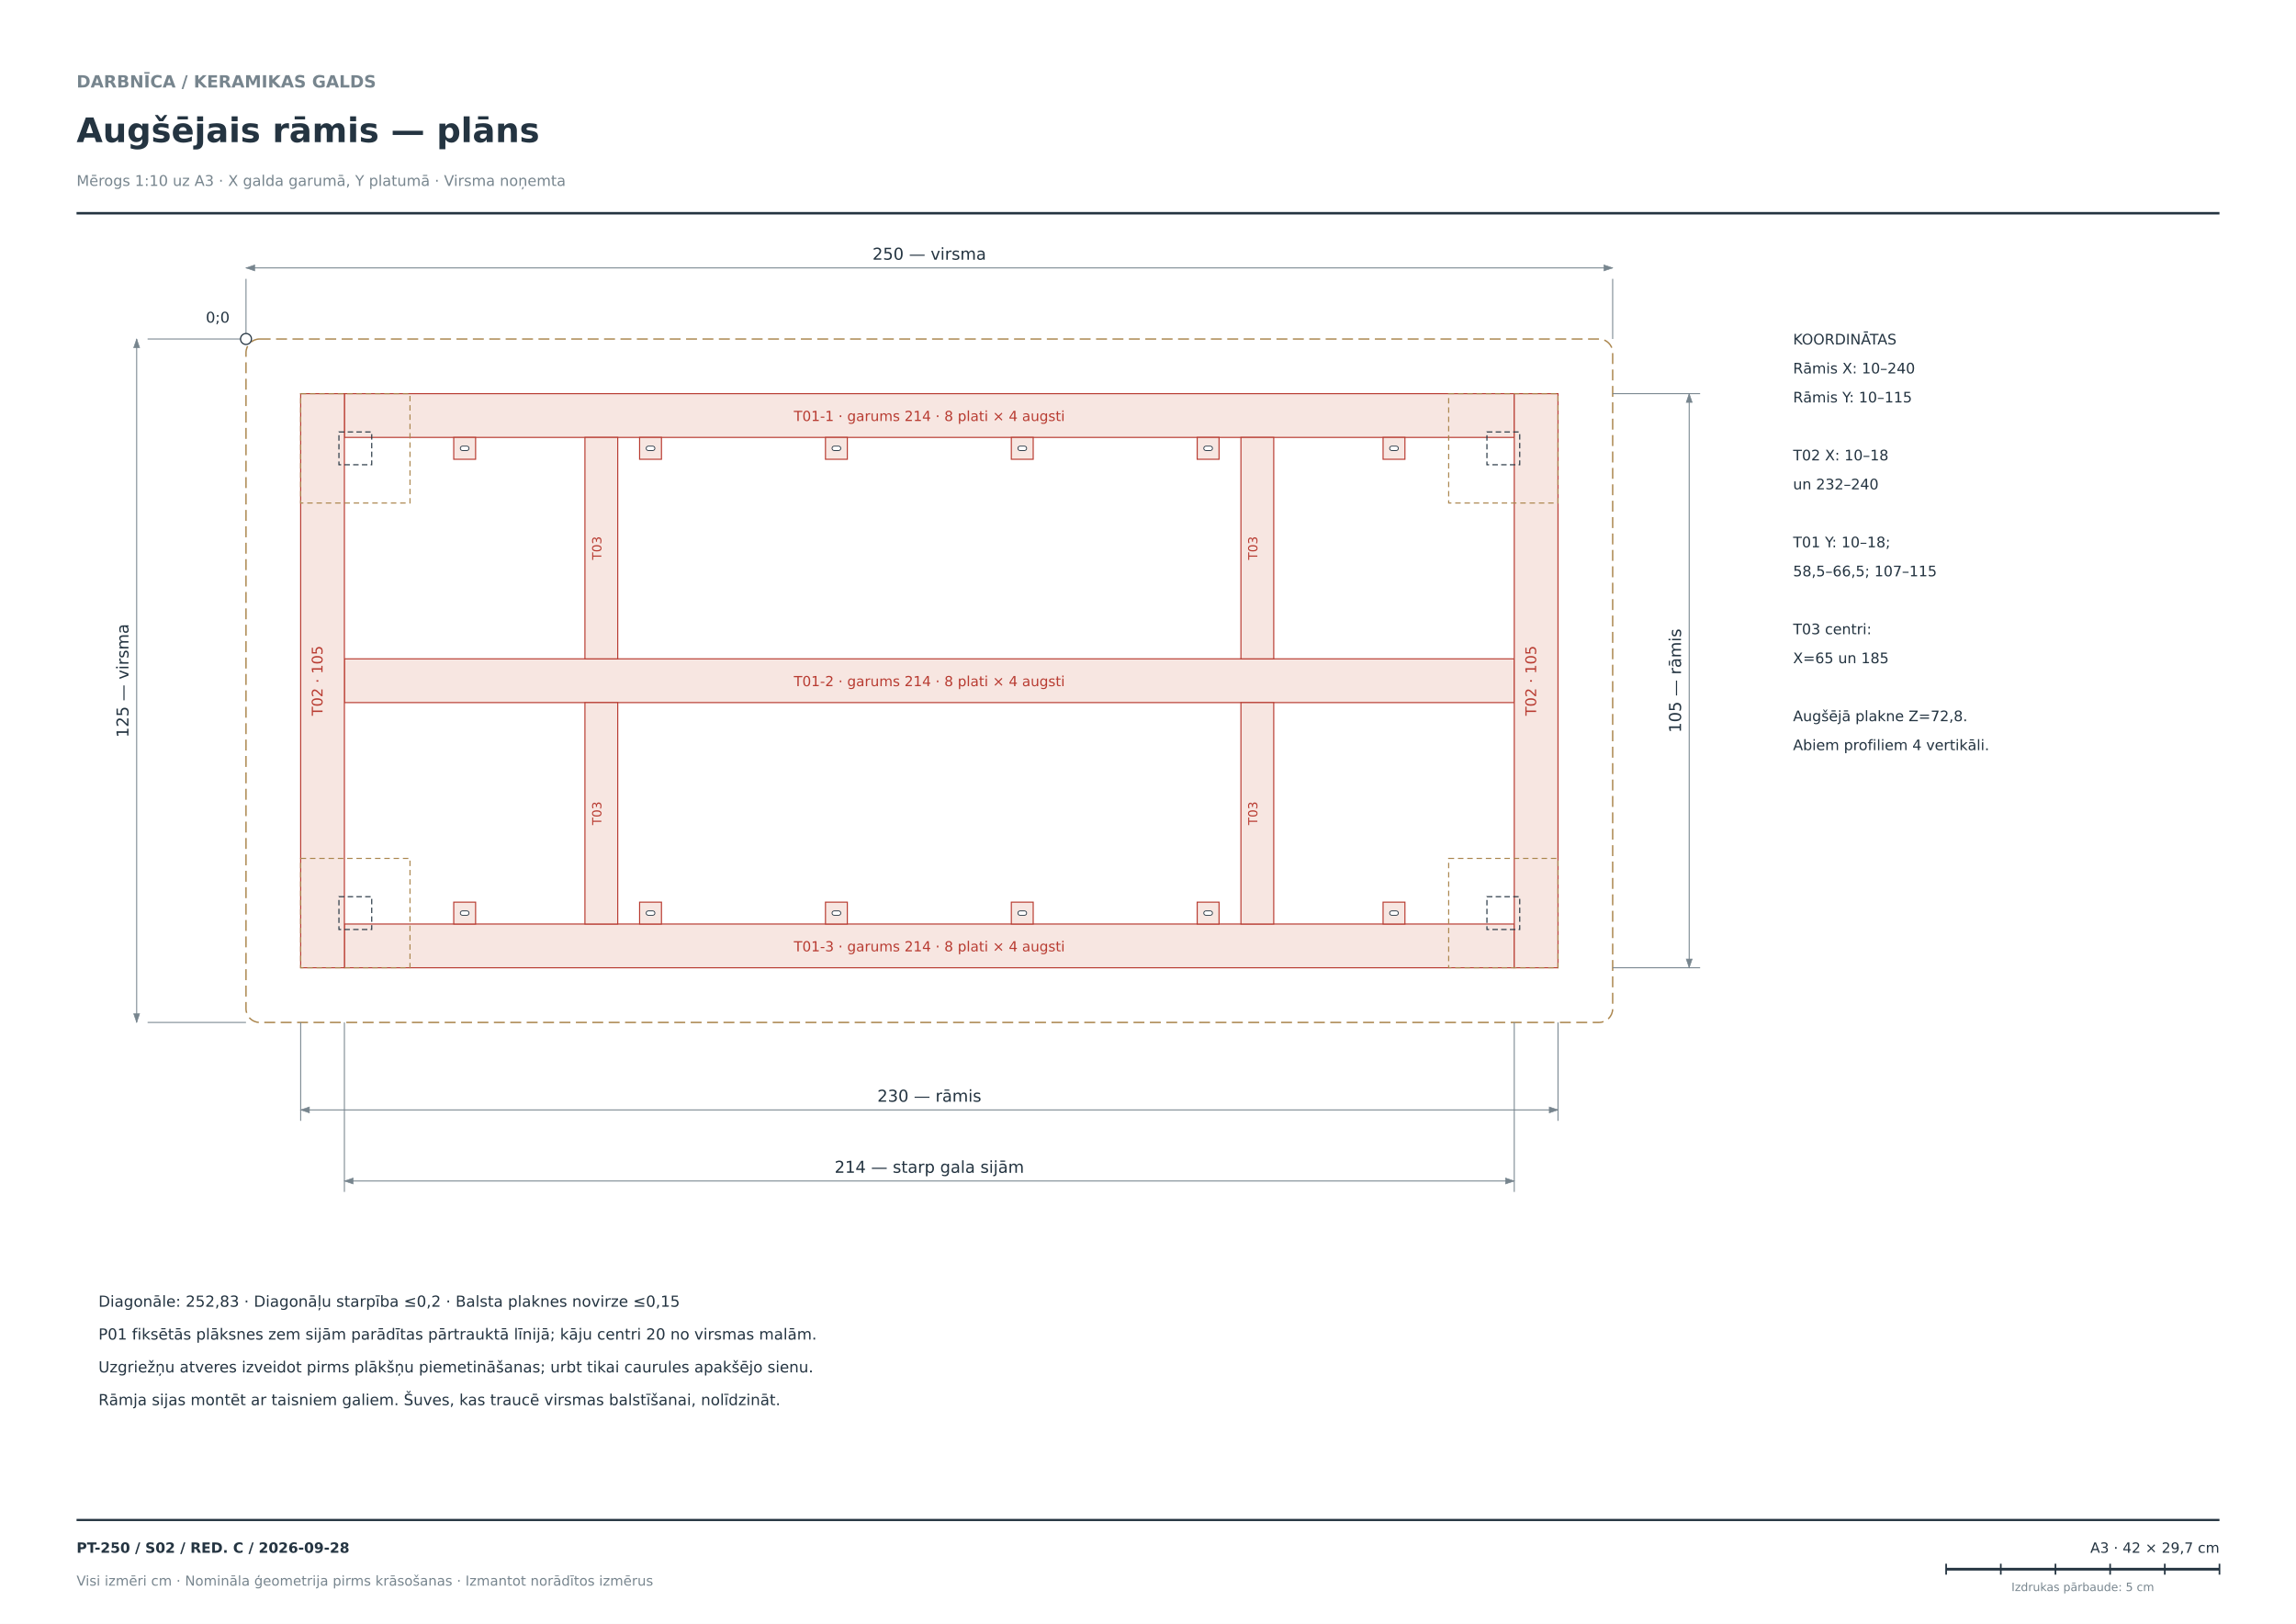
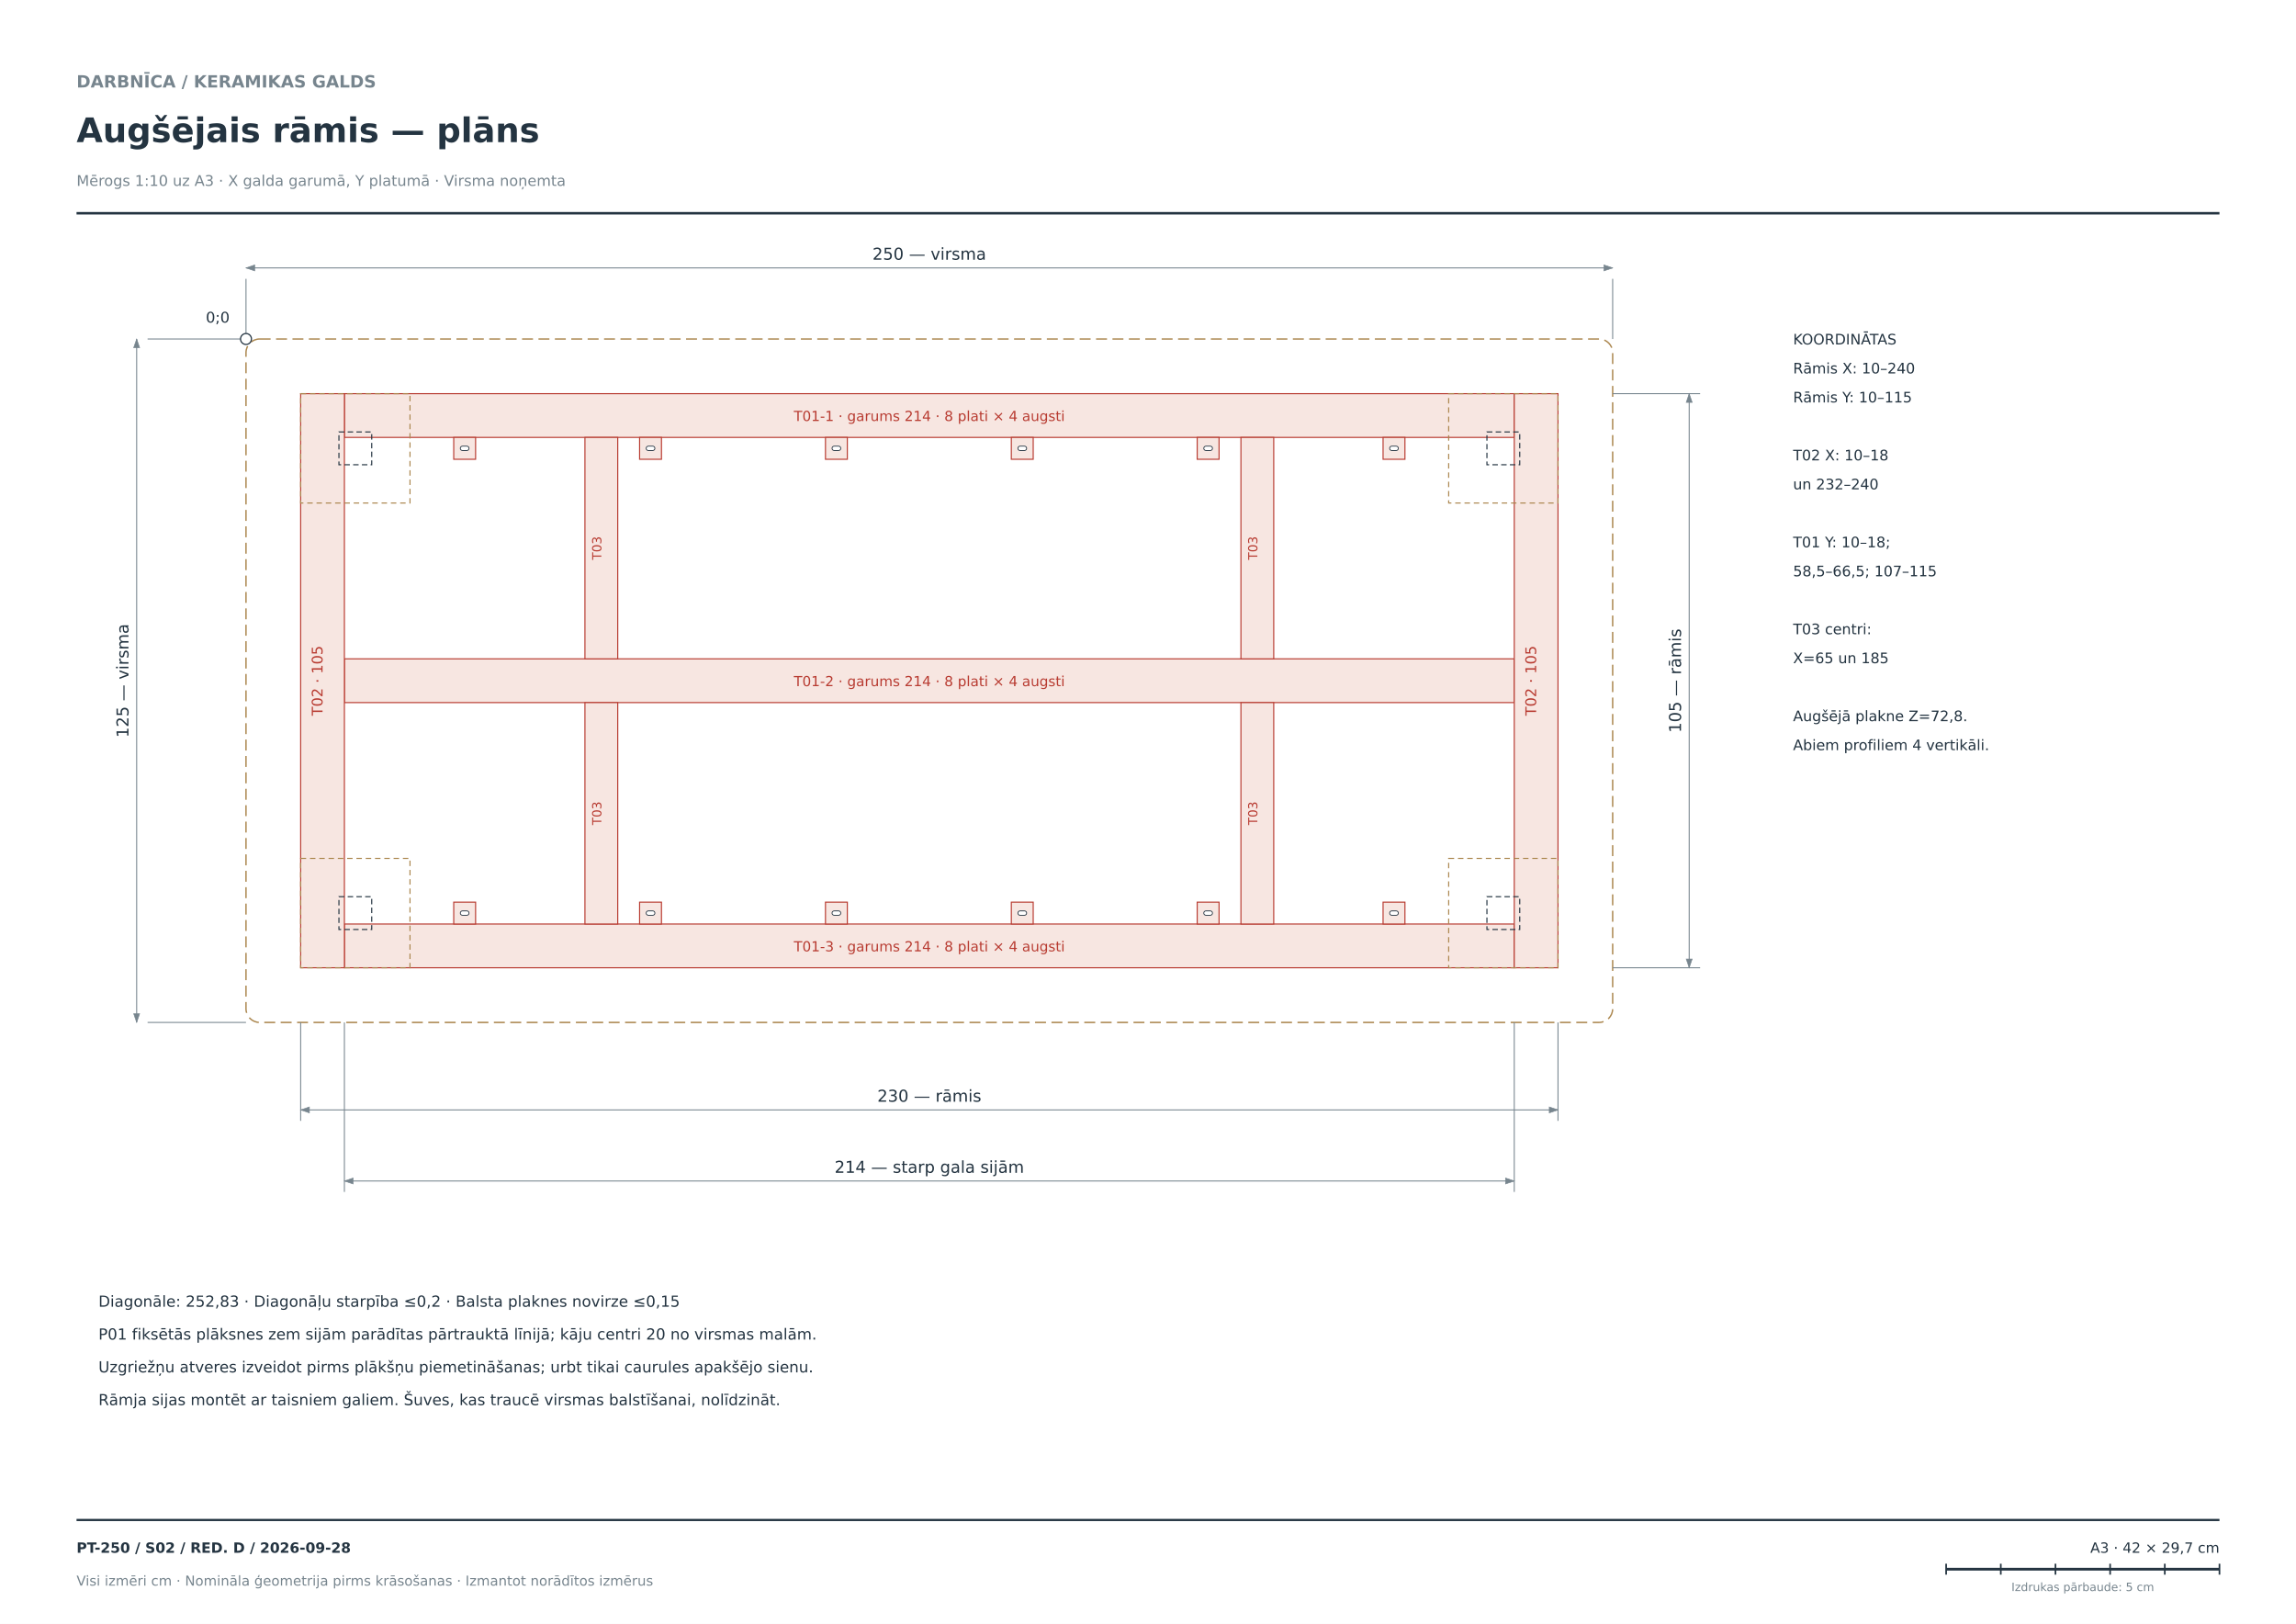
<svg xmlns="http://www.w3.org/2000/svg" width="42cm" height="29.7cm" viewBox="0 0 420 297">
  <rect width="420" height="297" fill="white" />
  <text x="14" y="16" font-family="DejaVu Sans" font-size="3.1" fill="#77858e" text-anchor="start" font-weight="bold">DARBNĪCA / KERAMIKAS GALDS</text>
  <text x="14" y="26" font-family="DejaVu Sans" font-size="6.2" fill="#243441" text-anchor="start" font-weight="bold">Augšējais rāmis — plāns</text>
  <text x="14" y="34" font-family="DejaVu Sans" font-size="2.7" fill="#77858e" text-anchor="start">Mērogs 1:10 uz A3 · X galda garumā, Y platumā · Virsma noņemta</text>
  <line x1="14" y1="39" x2="406" y2="39" stroke="#243441" stroke-width="0.45" />
  <line x1="14" y1="278" x2="406" y2="278" stroke="#243441" stroke-width="0.4" />
-   <text x="14" y="284" font-family="DejaVu Sans" font-size="2.6" fill="#243441" text-anchor="start" font-weight="bold">PT-250  /  S02  /  RED. C  /  2026-09-28</text>
+   <text x="14" y="284" font-family="DejaVu Sans" font-size="2.6" fill="#243441" text-anchor="start" font-weight="bold">PT-250  /  S02  /  RED. D  /  2026-09-28</text>
  <text x="14" y="290" font-family="DejaVu Sans" font-size="2.5" fill="#77858e" text-anchor="start">Visi izmēri cm · Nomināla ģeometrija pirms krāsošanas · Izmantot norādītos izmērus</text>
  <text x="406" y="284" font-family="DejaVu Sans" font-size="2.6" fill="#243441" text-anchor="end">A3 · 42 × 29,7 cm</text>
  <line x1="356" y1="287" x2="406" y2="287" stroke="#243441" stroke-width="0.5" />
  <line x1="356" y1="286" x2="356" y2="288" stroke="#243441" stroke-width="0.3" />
  <line x1="366" y1="286" x2="366" y2="288" stroke="#243441" stroke-width="0.3" />
  <line x1="376" y1="286" x2="376" y2="288" stroke="#243441" stroke-width="0.3" />
  <line x1="386" y1="286" x2="386" y2="288" stroke="#243441" stroke-width="0.3" />
  <line x1="396" y1="286" x2="396" y2="288" stroke="#243441" stroke-width="0.3" />
  <line x1="406" y1="286" x2="406" y2="288" stroke="#243441" stroke-width="0.3" />
  <text x="381" y="291" font-family="DejaVu Sans" font-size="2.1" fill="#77858e" text-anchor="middle">Izdrukas pārbaude: 5 cm</text>
  <rect x="45" y="62" width="250" height="125" fill="none" stroke="#aa854c" stroke-width="0.25" rx="2.5" stroke-dasharray="2 1" />
  <rect x="63" y="72" width="214" height="8" fill="#f7e6e1" stroke="#b83b31" stroke-width="0.2" rx="0" />
  <rect x="63" y="120.5" width="214" height="8" fill="#f7e6e1" stroke="#b83b31" stroke-width="0.2" rx="0" />
  <rect x="63" y="169" width="214" height="8" fill="#f7e6e1" stroke="#b83b31" stroke-width="0.2" rx="0" />
  <rect x="55" y="72" width="8" height="105" fill="#f7e6e1" stroke="#b83b31" stroke-width="0.2" rx="0" />
  <rect x="277" y="72" width="8" height="105" fill="#f7e6e1" stroke="#b83b31" stroke-width="0.2" rx="0" />
  <rect x="107" y="80" width="6" height="40.5" fill="#f7e6e1" stroke="#b83b31" stroke-width="0.2" rx="0" />
  <rect x="107" y="128.5" width="6" height="40.5" fill="#f7e6e1" stroke="#b83b31" stroke-width="0.2" rx="0" />
  <rect x="227" y="80" width="6" height="40.5" fill="#f7e6e1" stroke="#b83b31" stroke-width="0.2" rx="0" />
  <rect x="227" y="128.5" width="6" height="40.5" fill="#f7e6e1" stroke="#b83b31" stroke-width="0.2" rx="0" />
  <rect x="55" y="72" width="20" height="20" fill="none" stroke="#aa854c" stroke-width="0.2" rx="0" stroke-dasharray="1 .7" />
  <rect x="265" y="72" width="20" height="20" fill="none" stroke="#aa854c" stroke-width="0.2" rx="0" stroke-dasharray="1 .7" />
  <rect x="55" y="157" width="20" height="20" fill="none" stroke="#aa854c" stroke-width="0.2" rx="0" stroke-dasharray="1 .7" />
  <rect x="265" y="157" width="20" height="20" fill="none" stroke="#aa854c" stroke-width="0.2" rx="0" stroke-dasharray="1 .7" />
  <rect x="83" y="80" width="4" height="4" fill="#f7e6e1" stroke="#b83b31" stroke-width="0.2" rx="0" />
  <rect x="84.2" y="81.6" width="1.6" height="0.8" fill="white" stroke="#243441" stroke-width="0.15" rx="0.4" />
  <rect x="117" y="80" width="4" height="4" fill="#f7e6e1" stroke="#b83b31" stroke-width="0.2" rx="0" />
  <rect x="118.2" y="81.6" width="1.6" height="0.8" fill="white" stroke="#243441" stroke-width="0.15" rx="0.4" />
  <rect x="151" y="80" width="4" height="4" fill="#f7e6e1" stroke="#b83b31" stroke-width="0.2" rx="0" />
  <rect x="152.2" y="81.6" width="1.6" height="0.8" fill="white" stroke="#243441" stroke-width="0.15" rx="0.4" />
  <rect x="185" y="80" width="4" height="4" fill="#f7e6e1" stroke="#b83b31" stroke-width="0.2" rx="0" />
  <rect x="186.2" y="81.6" width="1.6" height="0.8" fill="white" stroke="#243441" stroke-width="0.15" rx="0.4" />
  <rect x="219" y="80" width="4" height="4" fill="#f7e6e1" stroke="#b83b31" stroke-width="0.2" rx="0" />
  <rect x="220.2" y="81.6" width="1.6" height="0.8" fill="white" stroke="#243441" stroke-width="0.15" rx="0.4" />
  <rect x="253" y="80" width="4" height="4" fill="#f7e6e1" stroke="#b83b31" stroke-width="0.2" rx="0" />
  <rect x="254.2" y="81.6" width="1.6" height="0.8" fill="white" stroke="#243441" stroke-width="0.15" rx="0.4" />
  <rect x="83" y="165" width="4" height="4" fill="#f7e6e1" stroke="#b83b31" stroke-width="0.2" rx="0" />
  <rect x="84.2" y="166.6" width="1.6" height="0.8" fill="white" stroke="#243441" stroke-width="0.15" rx="0.4" />
  <rect x="117" y="165" width="4" height="4" fill="#f7e6e1" stroke="#b83b31" stroke-width="0.2" rx="0" />
  <rect x="118.2" y="166.6" width="1.6" height="0.8" fill="white" stroke="#243441" stroke-width="0.15" rx="0.4" />
  <rect x="151" y="165" width="4" height="4" fill="#f7e6e1" stroke="#b83b31" stroke-width="0.2" rx="0" />
  <rect x="152.2" y="166.6" width="1.6" height="0.8" fill="white" stroke="#243441" stroke-width="0.15" rx="0.4" />
  <rect x="185" y="165" width="4" height="4" fill="#f7e6e1" stroke="#b83b31" stroke-width="0.2" rx="0" />
  <rect x="186.2" y="166.6" width="1.6" height="0.8" fill="white" stroke="#243441" stroke-width="0.15" rx="0.4" />
  <rect x="219" y="165" width="4" height="4" fill="#f7e6e1" stroke="#b83b31" stroke-width="0.2" rx="0" />
  <rect x="220.2" y="166.6" width="1.6" height="0.8" fill="white" stroke="#243441" stroke-width="0.15" rx="0.4" />
  <rect x="253" y="165" width="4" height="4" fill="#f7e6e1" stroke="#b83b31" stroke-width="0.2" rx="0" />
  <rect x="254.2" y="166.6" width="1.6" height="0.8" fill="white" stroke="#243441" stroke-width="0.15" rx="0.4" />
  <rect x="62" y="79" width="6" height="6" fill="none" stroke="#243441" stroke-width="0.2" rx="0" stroke-dasharray="1 .6" />
  <rect x="272" y="79" width="6" height="6" fill="none" stroke="#243441" stroke-width="0.2" rx="0" stroke-dasharray="1 .6" />
  <rect x="62" y="164" width="6" height="6" fill="none" stroke="#243441" stroke-width="0.2" rx="0" stroke-dasharray="1 .6" />
  <rect x="272" y="164" width="6" height="6" fill="none" stroke="#243441" stroke-width="0.2" rx="0" stroke-dasharray="1 .6" />
  <text x="170" y="77" font-family="DejaVu Sans" font-size="2.55" fill="#b83b31" text-anchor="middle">T01-1 · garums 214 · 8 plati × 4 augsti</text>
  <text x="170" y="125.5" font-family="DejaVu Sans" font-size="2.55" fill="#b83b31" text-anchor="middle">T01-2 · garums 214 · 8 plati × 4 augsti</text>
  <text x="170" y="174" font-family="DejaVu Sans" font-size="2.55" fill="#b83b31" text-anchor="middle">T01-3 · garums 214 · 8 plati × 4 augsti</text>
  <text x="59" y="124.5" font-family="DejaVu Sans" font-size="2.7" fill="#b83b31" text-anchor="middle" transform="rotate(-90 59 124.5)">T02 · 105</text>
  <text x="281" y="124.5" font-family="DejaVu Sans" font-size="2.7" fill="#b83b31" text-anchor="middle" transform="rotate(-90 281 124.5)">T02 · 105</text>
  <text x="110" y="100.25" font-family="DejaVu Sans" font-size="2.3" fill="#b83b31" text-anchor="middle" transform="rotate(-90 110 100.25)">T03</text>
  <text x="110" y="148.75" font-family="DejaVu Sans" font-size="2.3" fill="#b83b31" text-anchor="middle" transform="rotate(-90 110 148.75)">T03</text>
  <text x="230" y="100.25" font-family="DejaVu Sans" font-size="2.3" fill="#b83b31" text-anchor="middle" transform="rotate(-90 230 100.25)">T03</text>
  <text x="230" y="148.75" font-family="DejaVu Sans" font-size="2.3" fill="#b83b31" text-anchor="middle" transform="rotate(-90 230 148.75)">T03</text>
  <line x1="45" y1="62" x2="45" y2="51" stroke="#77858e" stroke-width="0.18" />
  <line x1="295" y1="62" x2="295" y2="51" stroke="#77858e" stroke-width="0.18" />
  <line x1="45" y1="49" x2="295" y2="49" stroke="#77858e" stroke-width="0.18" />
  <polygon points="45,49 46.6,48.45 46.6,49.55" fill="#77858e" stroke="#77858e" stroke-width="0.1" />
  <polygon points="295,49 293.4,48.45 293.4,49.55" fill="#77858e" stroke="#77858e" stroke-width="0.1" />
  <text x="170" y="47.5" font-family="DejaVu Sans" font-size="3" fill="#243441" text-anchor="middle">250 — virsma</text>
  <line x1="45" y1="62" x2="27" y2="62" stroke="#77858e" stroke-width="0.18" />
  <line x1="45" y1="187" x2="27" y2="187" stroke="#77858e" stroke-width="0.18" />
  <line x1="25" y1="62" x2="25" y2="187" stroke="#77858e" stroke-width="0.18" />
  <polygon points="25,62 24.45,63.6 25.55,63.6" fill="#77858e" stroke="#77858e" stroke-width="0.1" />
  <polygon points="25,187 24.45,185.4 25.55,185.4" fill="#77858e" stroke="#77858e" stroke-width="0.1" />
  <text x="23.5" y="124.5" font-family="DejaVu Sans" font-size="3" fill="#243441" text-anchor="middle" transform="rotate(-90 23.5 124.5)">125 — virsma</text>
  <line x1="55" y1="187" x2="55" y2="205" stroke="#77858e" stroke-width="0.18" />
  <line x1="285" y1="187" x2="285" y2="205" stroke="#77858e" stroke-width="0.18" />
  <line x1="55" y1="203" x2="285" y2="203" stroke="#77858e" stroke-width="0.18" />
  <polygon points="55,203 56.6,202.45 56.6,203.55" fill="#77858e" stroke="#77858e" stroke-width="0.1" />
  <polygon points="285,203 283.4,202.45 283.4,203.55" fill="#77858e" stroke="#77858e" stroke-width="0.1" />
  <text x="170" y="201.5" font-family="DejaVu Sans" font-size="3" fill="#243441" text-anchor="middle">230 — rāmis</text>
  <line x1="295" y1="72" x2="311" y2="72" stroke="#77858e" stroke-width="0.18" />
  <line x1="295" y1="177" x2="311" y2="177" stroke="#77858e" stroke-width="0.18" />
  <line x1="309" y1="72" x2="309" y2="177" stroke="#77858e" stroke-width="0.18" />
  <polygon points="309,72 308.45,73.6 309.55,73.6" fill="#77858e" stroke="#77858e" stroke-width="0.1" />
  <polygon points="309,177 308.45,175.4 309.55,175.4" fill="#77858e" stroke="#77858e" stroke-width="0.1" />
  <text x="307.5" y="124.5" font-family="DejaVu Sans" font-size="3" fill="#243441" text-anchor="middle" transform="rotate(-90 307.5 124.5)">105 — rāmis</text>
  <line x1="63" y1="187" x2="63" y2="218" stroke="#77858e" stroke-width="0.18" />
  <line x1="277" y1="187" x2="277" y2="218" stroke="#77858e" stroke-width="0.18" />
  <line x1="63" y1="216" x2="277" y2="216" stroke="#77858e" stroke-width="0.18" />
  <polygon points="63,216 64.6,215.45 64.6,216.55" fill="#77858e" stroke="#77858e" stroke-width="0.1" />
  <polygon points="277,216 275.4,215.45 275.4,216.55" fill="#77858e" stroke="#77858e" stroke-width="0.1" />
  <text x="170" y="214.5" font-family="DejaVu Sans" font-size="3" fill="#243441" text-anchor="middle">214 — starp gala sijām</text>
  <circle cx="45" cy="62" r="1" fill="white" stroke="#243441" stroke-width="0.22" />
  <text x="42" y="59" font-family="DejaVu Sans" font-size="2.7" fill="#243441" text-anchor="end">0;0</text>
  <text x="328" y="63" font-family="DejaVu Sans" font-size="2.65" fill="#243441" text-anchor="start">KOORDINĀTAS</text>
  <text x="328" y="68.3" font-family="DejaVu Sans" font-size="2.65" fill="#243441" text-anchor="start">Rāmis X: 10–240</text>
  <text x="328" y="73.6" font-family="DejaVu Sans" font-size="2.65" fill="#243441" text-anchor="start">Rāmis Y: 10–115</text>
  <text x="328" y="78.9" font-family="DejaVu Sans" font-size="2.65" fill="#243441" text-anchor="start" />
  <text x="328" y="84.2" font-family="DejaVu Sans" font-size="2.65" fill="#243441" text-anchor="start">T02 X: 10–18</text>
  <text x="328" y="89.5" font-family="DejaVu Sans" font-size="2.65" fill="#243441" text-anchor="start">un 232–240</text>
  <text x="328" y="94.8" font-family="DejaVu Sans" font-size="2.65" fill="#243441" text-anchor="start" />
  <text x="328" y="100.1" font-family="DejaVu Sans" font-size="2.65" fill="#243441" text-anchor="start">T01 Y: 10–18;</text>
  <text x="328" y="105.4" font-family="DejaVu Sans" font-size="2.65" fill="#243441" text-anchor="start">58,5–66,5; 107–115</text>
  <text x="328" y="110.7" font-family="DejaVu Sans" font-size="2.65" fill="#243441" text-anchor="start" />
  <text x="328" y="116" font-family="DejaVu Sans" font-size="2.65" fill="#243441" text-anchor="start">T03 centri:</text>
  <text x="328" y="121.3" font-family="DejaVu Sans" font-size="2.65" fill="#243441" text-anchor="start">X=65 un 185</text>
  <text x="328" y="126.6" font-family="DejaVu Sans" font-size="2.65" fill="#243441" text-anchor="start" />
  <text x="328" y="131.9" font-family="DejaVu Sans" font-size="2.65" fill="#243441" text-anchor="start">Augšējā plakne Z=72,8.</text>
  <text x="328" y="137.2" font-family="DejaVu Sans" font-size="2.65" fill="#243441" text-anchor="start">Abiem profiliem 4 vertikāli.</text>
  <text x="18" y="239" font-family="DejaVu Sans" font-size="2.8" fill="#243441" text-anchor="start">Diagonāle: 252,83 · Diagonāļu starpība ≤0,2 · Balsta plaknes novirze ≤0,15</text>
  <text x="18" y="245" font-family="DejaVu Sans" font-size="2.8" fill="#243441" text-anchor="start">P01 fiksētās plāksnes zem sijām parādītas pārtrauktā līnijā; kāju centri 20 no virsmas malām.</text>
  <text x="18" y="251" font-family="DejaVu Sans" font-size="2.8" fill="#243441" text-anchor="start">Uzgriežņu atveres izveidot pirms plākšņu piemetināšanas; urbt tikai caurules apakšējo sienu.</text>
  <text x="18" y="257" font-family="DejaVu Sans" font-size="2.8" fill="#243441" text-anchor="start">Rāmja sijas montēt ar taisniem galiem. Šuves, kas traucē virsmas balstīšanai, nolīdzināt.</text>
</svg>
